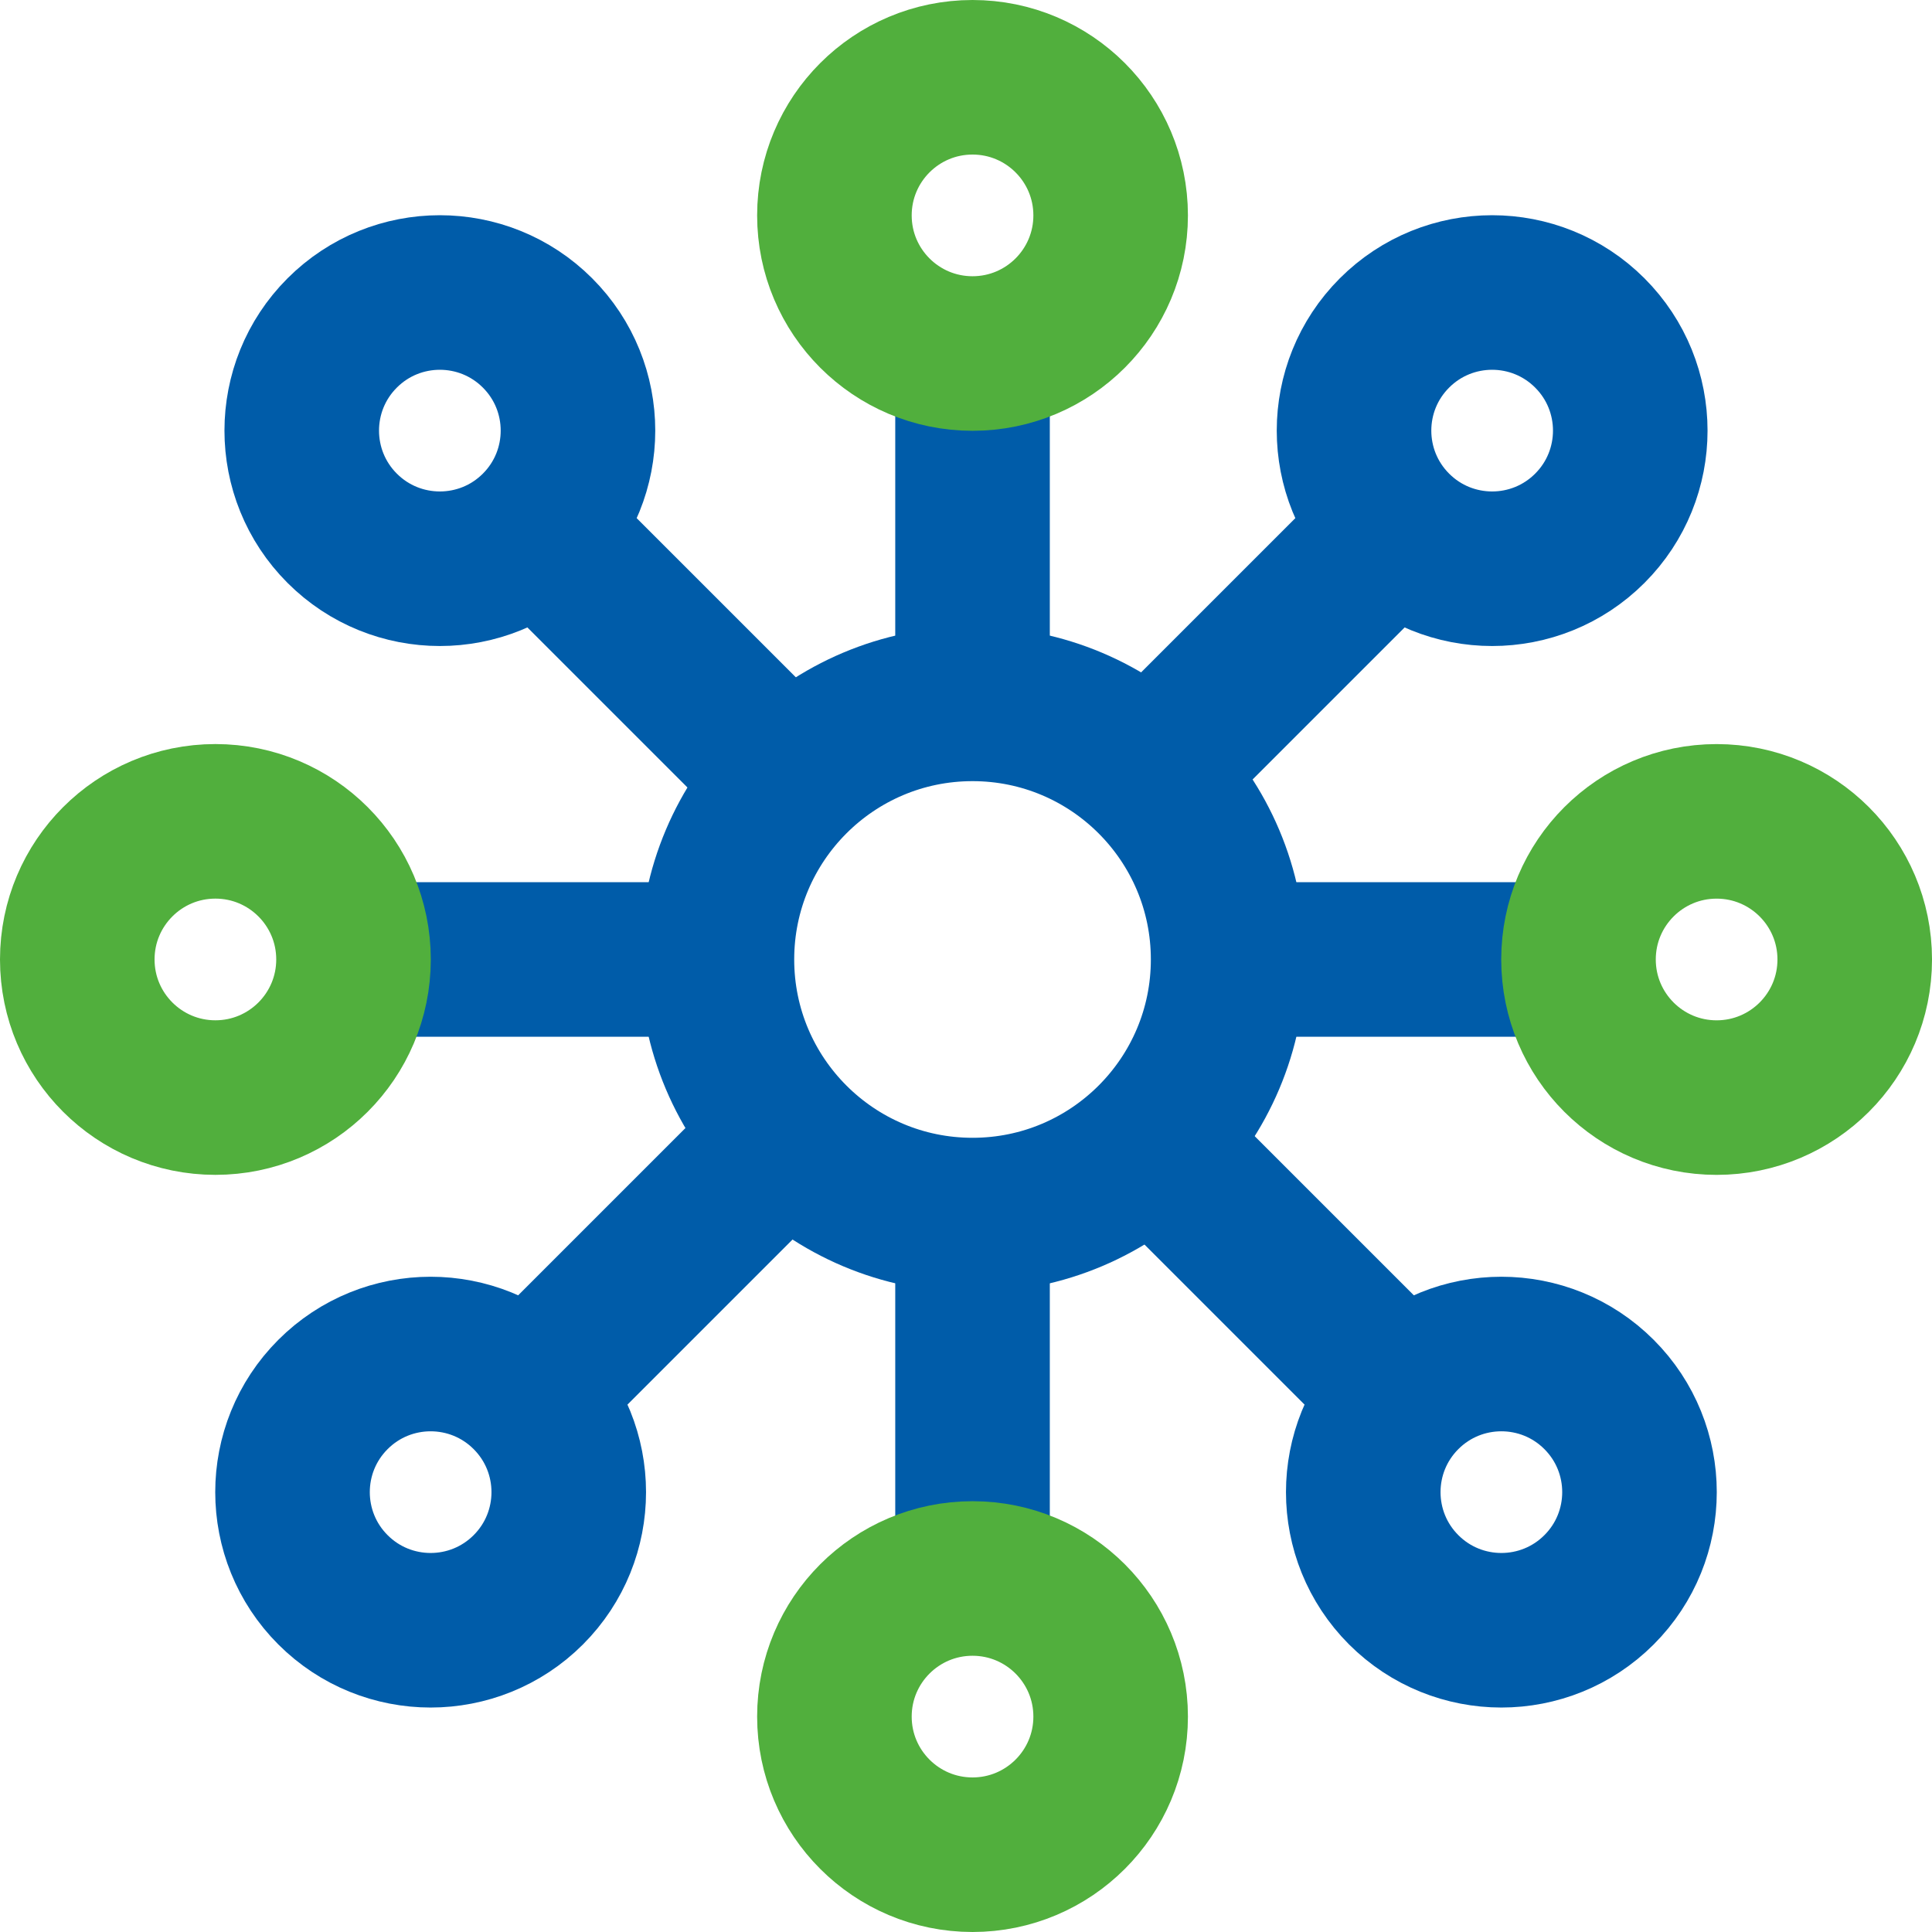
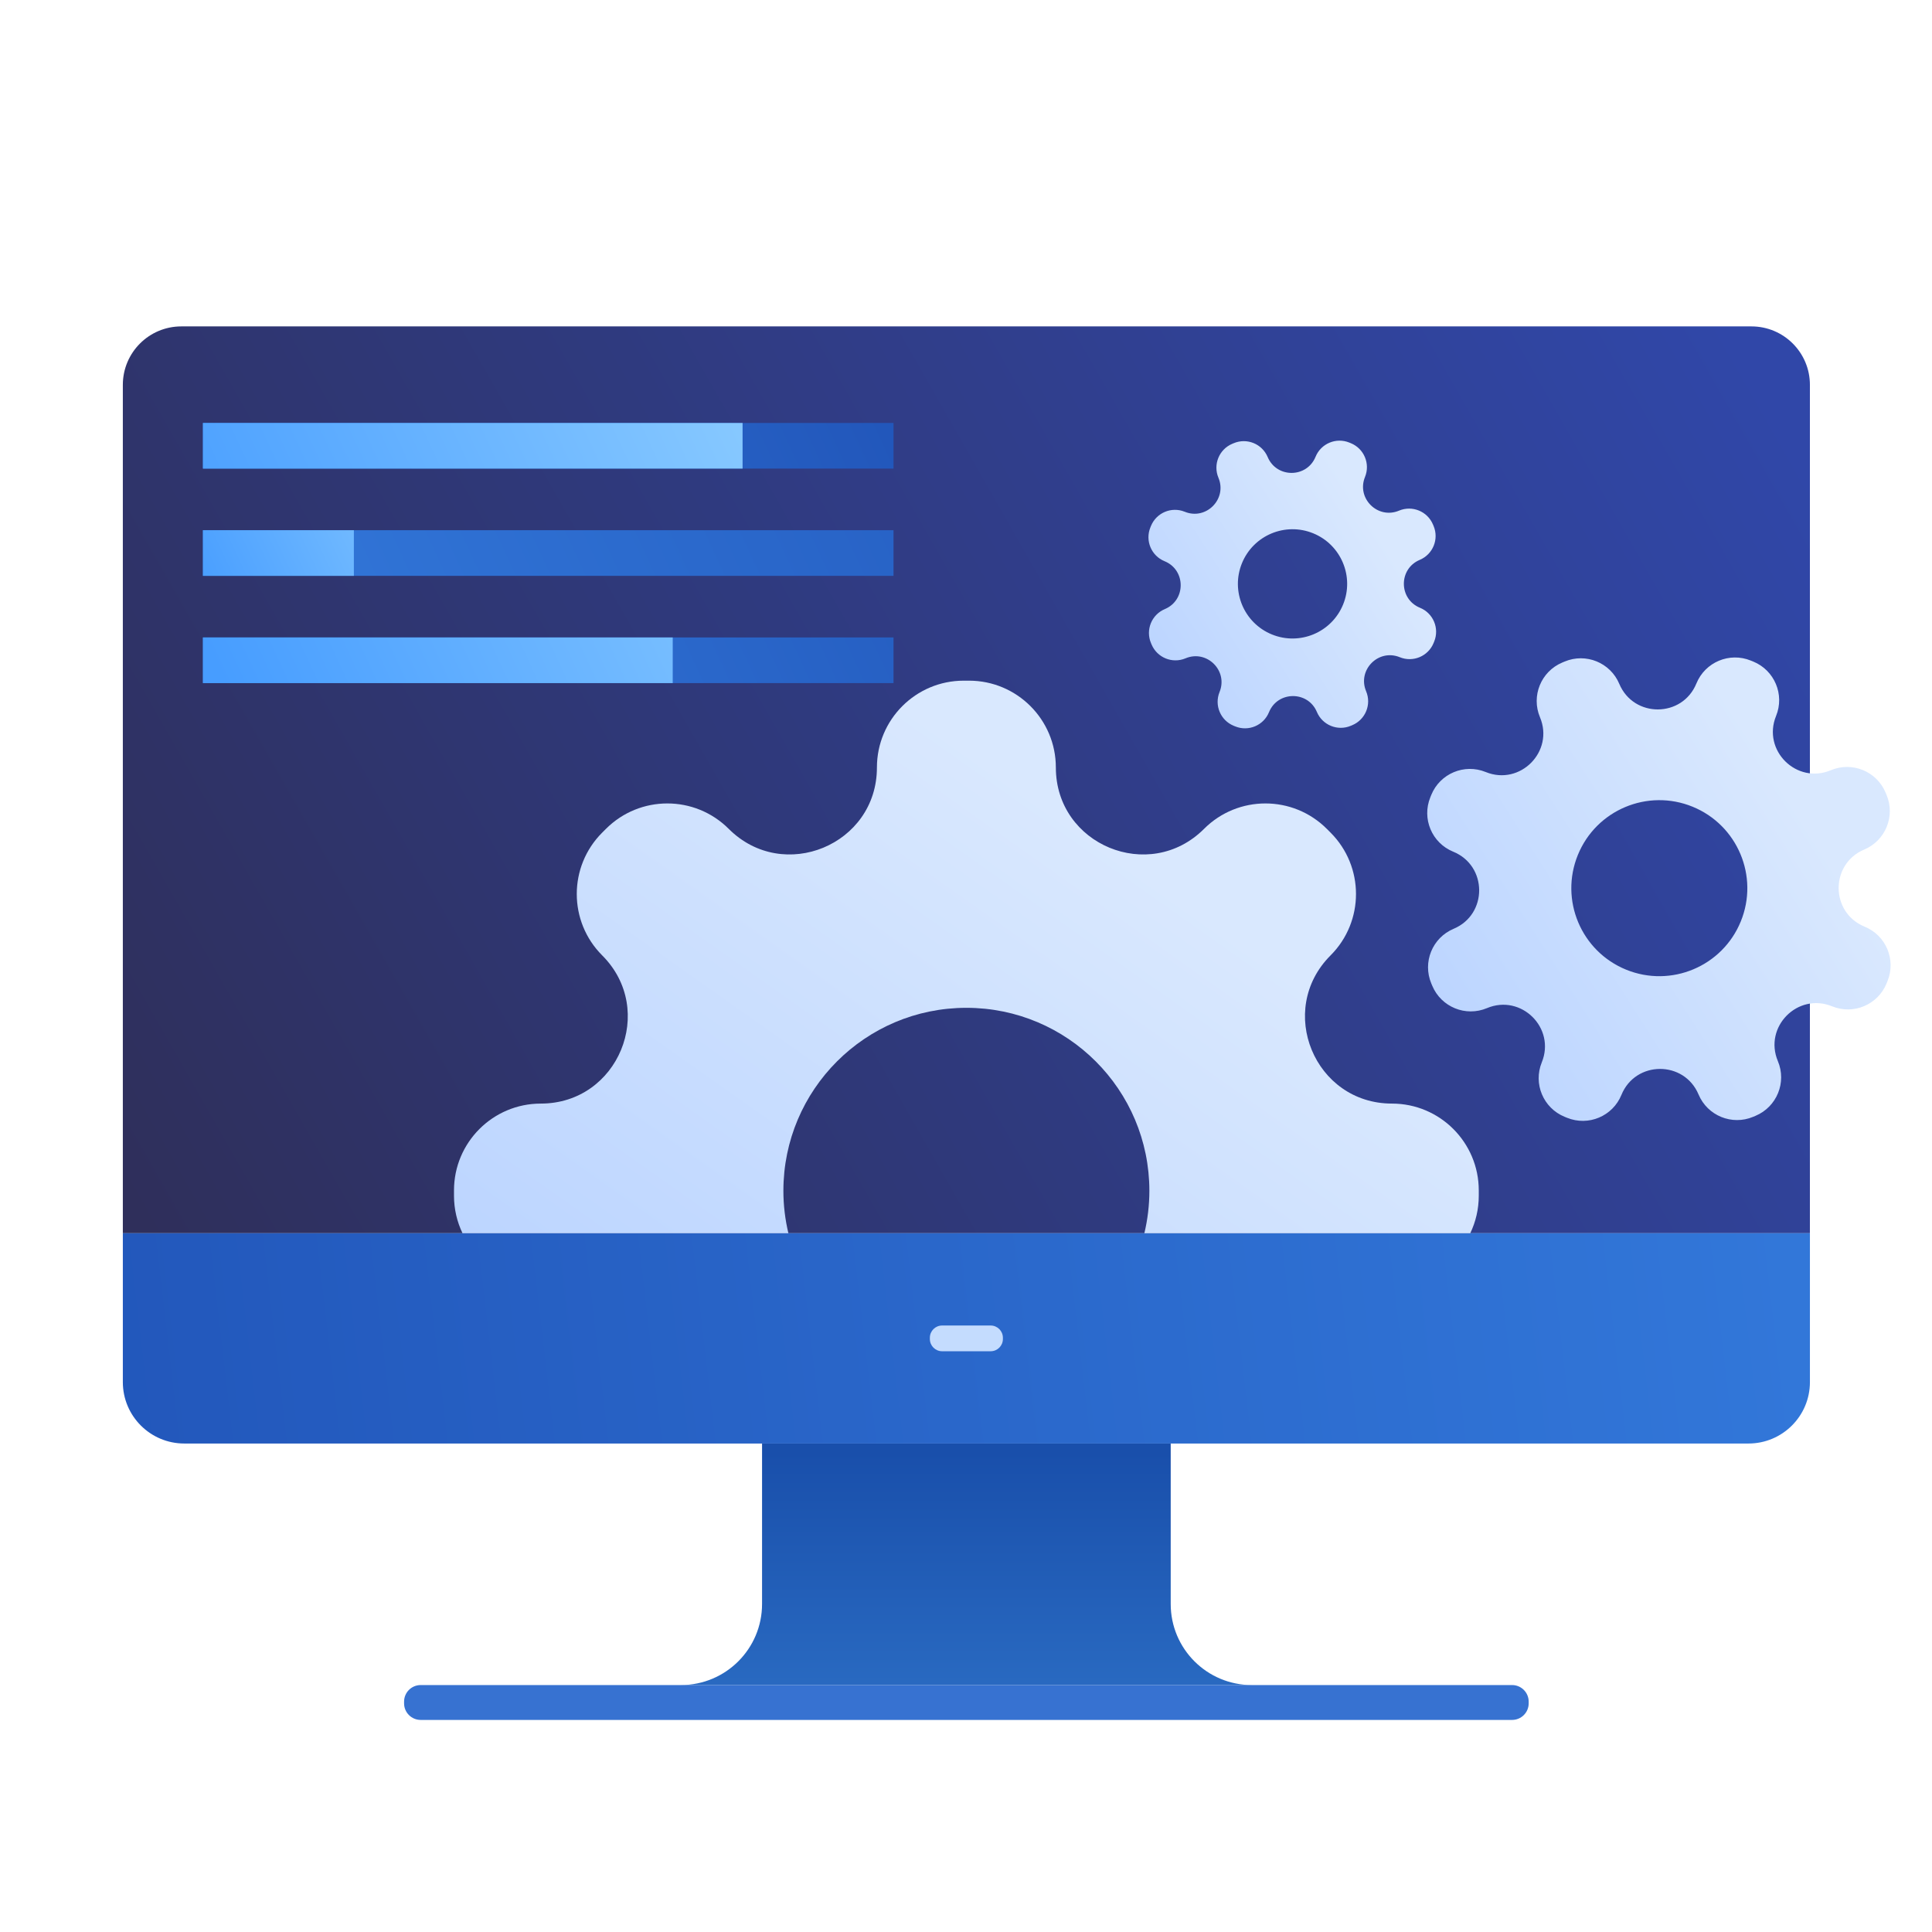
- <svg xmlns="http://www.w3.org/2000/svg" width="100" height="100" viewBox="0 0 100 100" fill="none">
-   <circle cx="50.338" cy="49.662" r="13.23" stroke="#005CA9" stroke-width="8" />
-   <path d="M50.338 17.905V36.486" stroke="#005CA9" stroke-width="8" />
-   <path d="M50.338 82.094V63.513" stroke="#005CA9" stroke-width="8" />
-   <path d="M81.757 49.662L63.175 49.662" stroke="#005CA9" stroke-width="8" />
-   <path d="M18.243 49.662L36.824 49.662" stroke="#005CA9" stroke-width="8" />
-   <circle cx="50.338" cy="11.149" r="7.149" stroke="#51AF3D" stroke-width="8" />
-   <circle r="7.149" transform="matrix(1 0 0 -1 50.3381 88.8508)" stroke="#51AF3D" stroke-width="8" />
-   <circle cx="88.852" cy="49.662" r="7.149" transform="rotate(90 88.8516 49.6622)" stroke="#51AF3D" stroke-width="8" />
-   <circle cx="11.149" cy="49.662" r="7.149" transform="rotate(-90 11.1486 49.6617)" stroke="#51AF3D" stroke-width="8" />
-   <circle cx="22.767" cy="22.289" r="7.149" transform="rotate(-45 22.7666 22.2889)" stroke="#005CA9" stroke-width="8" />
-   <circle r="7.149" transform="matrix(0.707107 -0.707107 -0.707107 -0.707107 77.7109 77.2328)" stroke="#005CA9" stroke-width="8" />
-   <circle cx="77.233" cy="22.289" r="7.149" transform="rotate(45 77.2334 22.2891)" stroke="#005CA9" stroke-width="8" />
-   <circle cx="22.289" cy="77.233" r="7.149" transform="rotate(-135 22.2893 77.2328)" stroke="#005CA9" stroke-width="8" />
-   <path d="M27.545 27.067L40.684 40.205" stroke="#005CA9" stroke-width="8" />
-   <path d="M72.933 72.455L59.794 59.316" stroke="#005CA9" stroke-width="8" />
-   <path d="M72.217 27.305L59.078 40.444" stroke="#005CA9" stroke-width="8" />
-   <path d="M27.306 72.216L40.444 59.078" stroke="#005CA9" stroke-width="8" />
+ <svg xmlns="http://www.w3.org/2000/svg" width="160" height="160" viewBox="0 0 160 160" fill="none">
+   <path d="M149.889 102.132H10.173V31.873C10.173 29.199 12.341 27.031 15.015 27.031H145.047C147.721 27.031 149.889 29.199 149.889 31.873V102.132Z" fill="url(#paint0_linear_566_1284)" />
+   <path d="M103.664 139.548H56.398C60.105 139.548 63.11 136.544 63.11 132.837V119.545H96.953V132.837C96.953 136.544 99.958 139.548 103.664 139.548Z" fill="url(#paint1_linear_566_1284)" />
+   <path d="M125.225 142.437H34.838C34.079 142.437 33.464 141.822 33.464 141.063V140.923C33.464 140.164 34.079 139.549 34.838 139.549H125.225C125.984 139.549 126.599 140.164 126.599 140.923V141.063C126.599 141.822 125.984 142.437 125.225 142.437Z" fill="#3772D1" />
+   <path d="M10.173 102.132V114.458C10.173 117.268 12.451 119.546 15.261 119.546H144.802C147.612 119.546 149.89 117.268 149.89 114.458V102.132H10.173Z" fill="url(#paint2_linear_566_1284)" />
+   <path d="M82.041 111.905H78.022C77.461 111.905 77.007 111.45 77.007 110.89V110.787C77.007 110.227 77.461 109.773 78.022 109.773H82.041C82.601 109.773 83.056 110.227 83.056 110.787V110.89C83.056 111.45 82.602 111.905 82.041 111.905Z" fill="#C4DCFE" />
+   <path d="M154.421 76.742C151.569 75.579 151.549 71.548 154.388 70.355C156.148 69.615 156.975 67.588 156.235 65.828L156.153 65.633C155.413 63.873 153.387 63.046 151.626 63.786C148.787 64.98 145.922 62.145 147.086 59.293C147.808 57.525 146.959 55.508 145.192 54.786L144.996 54.707C143.228 53.985 141.21 54.834 140.489 56.601C139.325 59.453 135.295 59.474 134.102 56.634C133.362 54.874 131.335 54.047 129.575 54.787L129.38 54.869C127.62 55.609 126.793 57.635 127.533 59.396C128.727 62.235 125.892 65.1 123.04 63.936C121.272 63.214 119.254 64.063 118.533 65.83L118.454 66.026C117.732 67.794 118.58 69.812 120.348 70.533C123.199 71.697 123.22 75.727 120.381 76.92C118.621 77.66 117.794 79.687 118.534 81.447L118.616 81.642C119.356 83.402 121.382 84.229 123.143 83.489C125.982 82.295 128.847 85.13 127.683 87.982C126.961 89.75 127.81 91.767 129.577 92.489L129.773 92.569C131.541 93.29 133.559 92.442 134.28 90.674C135.444 87.823 139.474 87.802 140.667 90.641C141.407 92.401 143.434 93.228 145.194 92.488L145.389 92.406C147.149 91.666 147.976 89.64 147.236 87.879C146.042 85.04 148.877 82.175 151.729 83.339C153.497 84.061 155.514 83.212 156.236 81.445L156.315 81.249C157.037 79.482 156.189 77.464 154.421 76.742ZM134.665 80.302C130.939 78.781 129.151 74.528 130.672 70.801C132.192 67.075 136.446 65.287 140.172 66.808C143.898 68.329 145.686 72.582 144.165 76.308C142.645 80.034 138.391 81.822 134.665 80.302Z" fill="url(#paint3_linear_566_1284)" />
+   <path d="M73.997 35.028H16.806V38.807H73.997V35.028Z" fill="url(#paint4_linear_566_1284)" />
+   <path d="M73.997 43.909H16.806V47.689H73.997V43.909Z" fill="url(#paint5_linear_566_1284)" />
+   <path d="M73.997 52.791H16.806V56.571H73.997V52.791Z" fill="url(#paint6_linear_566_1284)" />
+   <path d="M117.597 50.333C115.827 49.61 115.814 47.108 117.576 46.367C118.669 45.908 119.182 44.65 118.723 43.557L118.672 43.436C118.213 42.344 116.955 41.83 115.862 42.289C114.1 43.03 112.321 41.27 113.044 39.5C113.491 38.403 112.965 37.15 111.868 36.702L111.746 36.653C110.649 36.205 109.396 36.732 108.949 37.829C108.226 39.599 105.724 39.612 104.983 37.849C104.524 36.757 103.266 36.243 102.173 36.703L102.052 36.753C100.96 37.213 100.446 38.471 100.905 39.563C101.646 41.326 99.886 43.104 98.116 42.382C97.019 41.934 95.766 42.461 95.318 43.558L95.269 43.679C94.821 44.777 95.347 46.029 96.445 46.477C98.215 47.2 98.228 49.702 96.465 50.443C95.373 50.902 94.859 52.16 95.318 53.252L95.369 53.373C95.829 54.466 97.087 54.979 98.179 54.52C99.942 53.779 101.72 55.539 100.998 57.31C100.55 58.407 101.077 59.66 102.174 60.108L102.295 60.157C103.393 60.605 104.645 60.078 105.093 58.981C105.815 57.211 108.317 57.198 109.058 58.96C109.518 60.053 110.776 60.566 111.868 60.107L111.989 60.056C113.082 59.597 113.595 58.339 113.136 57.246C112.395 55.484 114.155 53.705 115.925 54.428C117.023 54.875 118.275 54.349 118.723 53.252L118.773 53.13C119.221 52.033 118.694 50.78 117.597 50.333ZM105.332 52.542C103.019 51.598 101.909 48.958 102.853 46.644C103.797 44.331 106.438 43.221 108.751 44.165C111.064 45.109 112.174 47.75 111.23 50.063C110.286 52.376 107.645 53.486 105.332 52.542Z" fill="url(#paint7_linear_566_1284)" />
+   <path d="M65.291 102.132C65.023 101.003 64.877 99.828 64.877 98.618C64.877 90.248 71.662 83.463 80.031 83.463C88.401 83.463 95.186 90.248 95.186 98.618C95.186 99.828 95.04 101.003 94.772 102.132H121.76C122.212 101.191 122.465 100.136 122.465 99.023V98.584C122.465 94.613 119.246 91.394 115.276 91.394H115.275C108.87 91.394 105.663 83.65 110.192 79.121C112.999 76.314 112.999 71.761 110.192 68.954L109.881 68.643C107.073 65.836 102.522 65.836 99.714 68.643C95.185 73.172 87.441 69.965 87.441 63.56C87.441 59.589 84.222 56.37 80.251 56.37H79.812C75.841 56.37 72.623 59.589 72.623 63.56C72.623 69.965 64.879 73.172 60.35 68.643C57.542 65.836 52.99 65.836 50.182 68.643L49.871 68.954C47.064 71.761 47.064 76.313 49.871 79.121C54.401 83.65 51.193 91.394 44.788 91.394C40.817 91.394 37.598 94.613 37.598 98.584V99.023C37.598 100.136 37.852 101.191 38.304 102.132H65.291Z" fill="url(#paint8_linear_566_1284)" />
+   <path d="M61.497 35.028H16.806V38.807H61.497V35.028Z" fill="url(#paint9_linear_566_1284)" />
+   <path d="M29.306 43.909H16.806V47.689H29.306V43.909Z" fill="url(#paint10_linear_566_1284)" />
+   <path d="M55.712 52.791H16.806V56.571H55.712V52.791Z" fill="url(#paint11_linear_566_1284)" />
+   <defs>
+     <linearGradient id="paint0_linear_566_1284" x1="144.112" y1="29.086" x2="13.101" y2="103.727" gradientUnits="userSpaceOnUse">
+       <stop stop-color="#3047A8" />
+       <stop offset="1" stop-color="#2F2F5B" />
+     </linearGradient>
+     <linearGradient id="paint1_linear_566_1284" x1="80.031" y1="140.742" x2="80.031" y2="120.251" gradientUnits="userSpaceOnUse">
+       <stop stop-color="#2A6BC2" />
+       <stop offset="1" stop-color="#194FAB" />
+     </linearGradient>
+     <linearGradient id="paint2_linear_566_1284" x1="157.049" y1="101.61" x2="8.17" y2="118.911" gradientUnits="userSpaceOnUse">
+       <stop stop-color="#3379DB" />
+       <stop offset="1" stop-color="#2257BB" />
+     </linearGradient>
+     <linearGradient id="paint3_linear_566_1284" x1="117.118" y1="86.58" x2="148.702" y2="66.423" gradientUnits="userSpaceOnUse">
+       <stop stop-color="#B9D3FF" />
+       <stop offset="1" stop-color="#D9E8FE" />
+     </linearGradient>
+     <linearGradient id="paint4_linear_566_1284" x1="14.418" y1="51.24" x2="69.091" y2="25.966" gradientUnits="userSpaceOnUse">
+       <stop stop-color="#3379DB" />
+       <stop offset="1" stop-color="#2257BB" />
+     </linearGradient>
+     <linearGradient id="paint5_linear_566_1284" x1="17.496" y1="58.699" x2="98.406" y2="21.297" gradientUnits="userSpaceOnUse">
+       <stop stop-color="#3379DB" />
+       <stop offset="1" stop-color="#2257BB" />
+     </linearGradient>
+     <linearGradient id="paint6_linear_566_1284" x1="23.18" y1="64.954" x2="85.551" y2="36.121" gradientUnits="userSpaceOnUse">
+       <stop stop-color="#3379DB" />
+       <stop offset="1" stop-color="#2257BB" />
+     </linearGradient>
+     <linearGradient id="paint7_linear_566_1284" x1="94.439" y1="56.441" x2="114.047" y2="43.927" gradientUnits="userSpaceOnUse">
+       <stop stop-color="#B9D3FF" />
+       <stop offset="1" stop-color="#D9E8FE" />
+     </linearGradient>
+     <linearGradient id="paint8_linear_566_1284" x1="58.322" y1="124.351" x2="95.171" y2="72.214" gradientUnits="userSpaceOnUse">
+       <stop stop-color="#B9D3FF" />
+       <stop offset="1" stop-color="#D9E8FE" />
+     </linearGradient>
+     <linearGradient id="paint9_linear_566_1284" x1="14.739" y1="48.202" x2="57.817" y2="28.289" gradientUnits="userSpaceOnUse">
+       <stop stop-color="#479DFF" />
+       <stop offset="1" stop-color="#86C8FF" />
+     </linearGradient>
+     <linearGradient id="paint10_linear_566_1284" x1="16.311" y1="48.917" x2="35.869" y2="39.876" gradientUnits="userSpaceOnUse">
+       <stop stop-color="#479DFF" />
+       <stop offset="1" stop-color="#86C8FF" />
+     </linearGradient>
+     <linearGradient id="paint11_linear_566_1284" x1="20.931" y1="61.766" x2="63.952" y2="41.879" gradientUnits="userSpaceOnUse">
+       <stop stop-color="#479DFF" />
+       <stop offset="1" stop-color="#86C8FF" />
+     </linearGradient>
+   </defs>
</svg>
